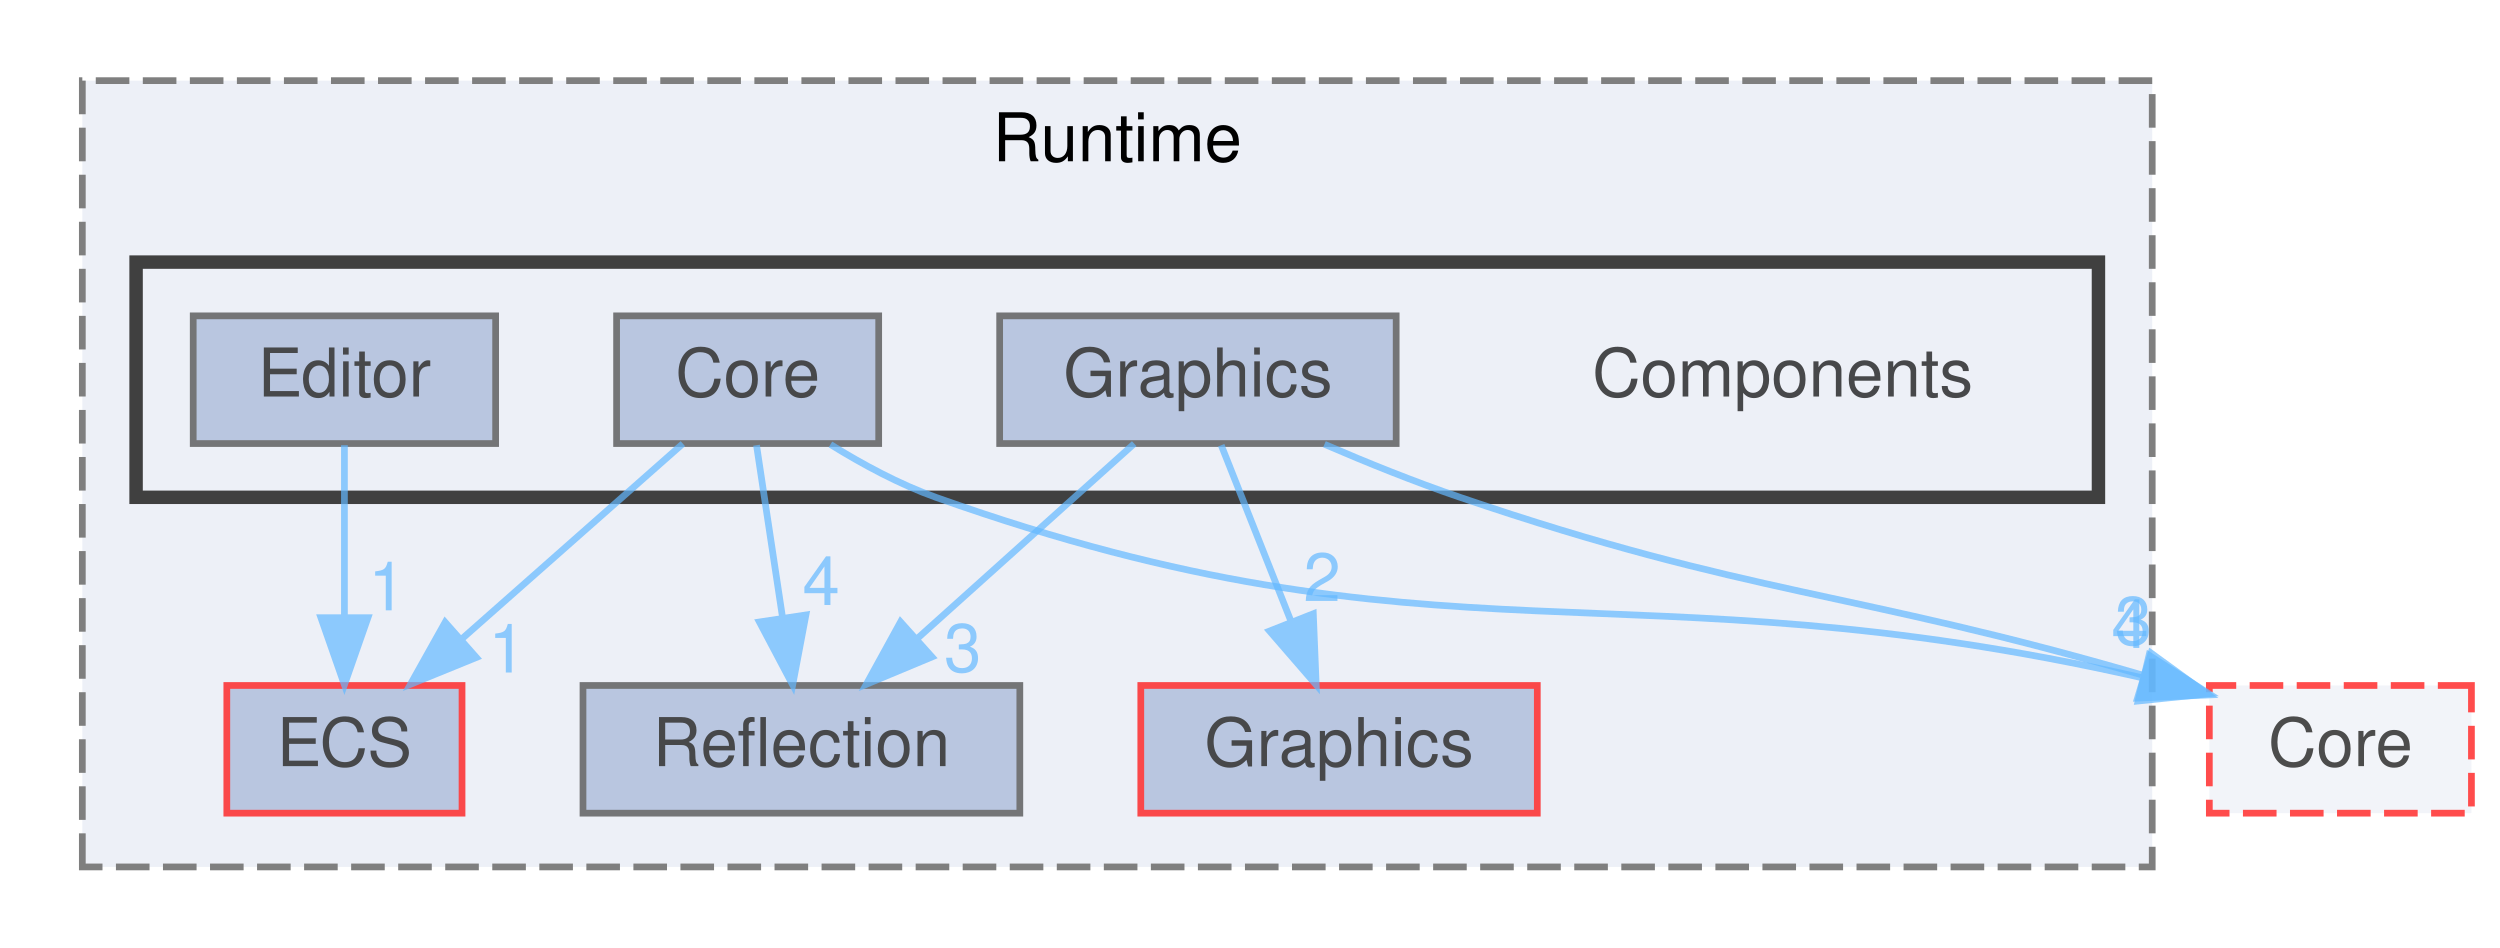
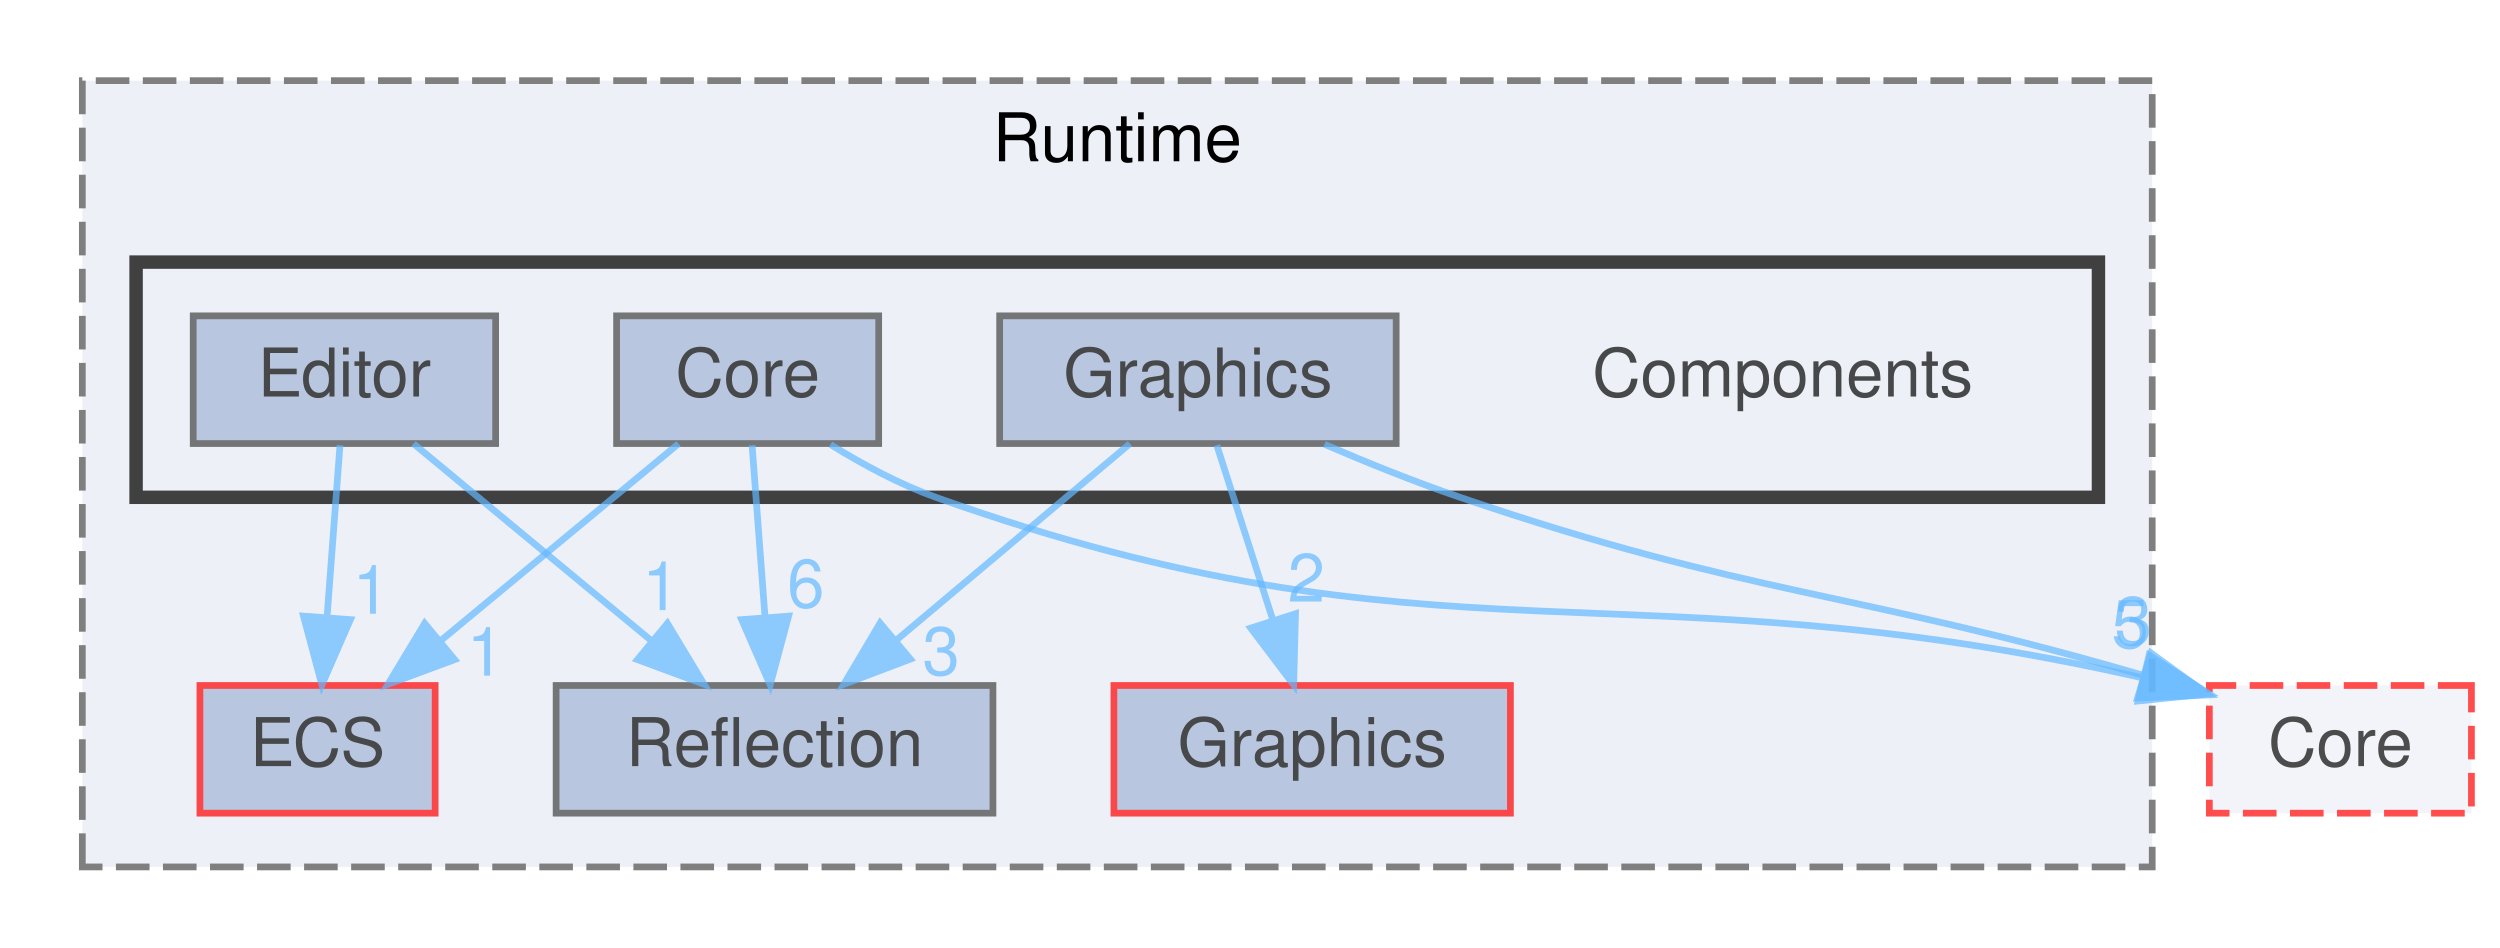
<svg xmlns="http://www.w3.org/2000/svg" xmlns:xlink="http://www.w3.org/1999/xlink" width="372pt" height="141pt" viewBox="0.00 0.00 371.50 141.00">
  <svg id="main" version="1.1" xml:space="preserve">
    <style type="text/css">
.node, .edge {opacity: 0.7;}
.node.selected, .edge.selected {opacity: 1;}
.edge:hover path { stroke: red; }
.edge:hover polygon { stroke: red; fill: red; }
</style>
    <svg id="graph" class="graph">
      <g id="graph0" class="graph" transform="scale(1 1) rotate(0) translate(4 137)">
        <g id="clust1" class="cluster">
          <g id="a_clust1">
            <a xlink:href="dir_9f04efef762572853abdf73f62bebfcc.html" target="_top" xlink:title="Runtime">
              <polygon fill="#edf0f7" stroke="#7f7f7f" stroke-dasharray="5,2" points="8,-8 8,-125 316,-125 316,-8 8,-8" />
              <text text-anchor="middle" x="162" y="-113" font-family="Helvetica,sans-Serif" font-size="10.00">Runtime</text>
            </a>
          </g>
        </g>
        <g id="clust2" class="cluster">
          <g id="a_clust2">
            <a xlink:href="dir_68e5ee02315a150ea198303cea974c1f.html" target="_top">
              <polygon fill="#edf0f7" stroke="#404040" stroke-width="2" points="16,-63 16,-98 308,-98 308,-63 16,-63" />
            </a>
          </g>
        </g>
        <g id="node1" class="node">
          <g id="a_node1">
            <a xlink:href="dir_177deec2380c9242a3b71e61387bd4c4.html" target="_top" xlink:title="Reflection">
-               <polygon fill="#a2b4d6" stroke="#404040" points="147.5,-35 82.5,-35 82.5,-16 147.5,-16 147.5,-35" />
-               <text text-anchor="middle" x="115" y="-23" font-family="Helvetica,sans-Serif" font-size="10.00">Reflection</text>
+               <polygon fill="#a2b4d6" stroke="#404040" points="143.5,-35 78.5,-35 78.5,-16 143.5,-16 143.5,-35" />
+               <text text-anchor="middle" x="111" y="-23" font-family="Helvetica,sans-Serif" font-size="10.00">Reflection</text>
            </a>
          </g>
        </g>
        <g id="node2" class="node">
          <g id="a_node2">
            <a xlink:href="dir_5e12f0ed66b5e5f61b7b40f53564b633.html" target="_top" xlink:title="ECS">
-               <polygon fill="#a2b4d6" stroke="red" points="64.5,-35 29.5,-35 29.5,-16 64.5,-16 64.5,-35" />
-               <text text-anchor="middle" x="47" y="-23" font-family="Helvetica,sans-Serif" font-size="10.00">ECS</text>
+               <polygon fill="#a2b4d6" stroke="red" points="60.5,-35 25.5,-35 25.5,-16 60.5,-16 60.5,-35" />
+               <text text-anchor="middle" x="43" y="-23" font-family="Helvetica,sans-Serif" font-size="10.00">ECS</text>
            </a>
          </g>
        </g>
        <g id="node3" class="node">
          <g id="a_node3">
            <a xlink:href="dir_6091cbee3e268cbb682ad3d3f55cf8b5.html" target="_top" xlink:title="Graphics">
-               <polygon fill="#a2b4d6" stroke="red" points="224.5,-35 165.5,-35 165.5,-16 224.5,-16 224.5,-35" />
-               <text text-anchor="middle" x="195" y="-23" font-family="Helvetica,sans-Serif" font-size="10.00">Graphics</text>
+               <polygon fill="#a2b4d6" stroke="red" points="220.5,-35 161.5,-35 161.5,-16 220.5,-16 220.5,-35" />
+               <text text-anchor="middle" x="191" y="-23" font-family="Helvetica,sans-Serif" font-size="10.00">Graphics</text>
            </a>
          </g>
        </g>
        <g id="node4" class="node">
          <text text-anchor="middle" x="261" y="-78" font-family="Helvetica,sans-Serif" font-size="10.00">Components</text>
        </g>
        <g id="node5" class="node">
          <g id="a_node5">
            <a xlink:href="dir_4c14043934fc375075b88319ac8da164.html" target="_top" xlink:title="Core">
              <polygon fill="#a2b4d6" stroke="#404040" points="126.5,-90 87.5,-90 87.5,-71 126.5,-71 126.5,-90" />
              <text text-anchor="middle" x="107" y="-78" font-family="Helvetica,sans-Serif" font-size="10.00">Core</text>
            </a>
          </g>
        </g>
        <g id="edge1" class="edge">
          <g id="a_edge1">
            <a xlink:href="dir_000005_000028.html" target="_top">
-               <path fill="none" stroke="#63b8ff" d="M108.32,-70.75C109.37,-63.8 110.87,-53.85 112.19,-45.13" />
-               <polygon fill="#63b8ff" stroke="#63b8ff" points="115.67,-45.5 113.7,-35.09 108.75,-44.45 115.67,-45.5" />
+               <path fill="none" stroke="#63b8ff" d="M107.66,-70.75C108.18,-63.8 108.94,-53.85 109.59,-45.13" />
+               <polygon fill="#63b8ff" stroke="#63b8ff" points="113.09,-45.32 110.35,-35.09 106.11,-44.8 113.09,-45.32" />
            </a>
          </g>
          <g id="a_edge1-headlabel">
-             <a xlink:href="dir_000005_000028.html" target="_top" xlink:title="4">
-               <text text-anchor="middle" x="117.94" y="-46.98" font-family="Helvetica,sans-Serif" font-size="10.00" fill="#63b8ff">4</text>
+             <a xlink:href="dir_000005_000028.html" target="_top" xlink:title="6">
+               <text text-anchor="middle" x="115.65" y="-46.62" font-family="Helvetica,sans-Serif" font-size="10.00" fill="#63b8ff">6</text>
            </a>
          </g>
        </g>
        <g id="edge3" class="edge">
          <g id="a_edge3">
            <a xlink:href="dir_000005_000009.html" target="_top">
-               <path fill="none" stroke="#63b8ff" d="M97.36,-70.98C88.49,-63.15 75.13,-51.34 64.39,-41.86" />
-               <polygon fill="#63b8ff" stroke="#63b8ff" points="66.63,-39.17 56.82,-35.17 61.99,-44.41 66.63,-39.17" />
+               <path fill="none" stroke="#63b8ff" d="M96.72,-70.98C87.16,-63.07 72.72,-51.11 61.22,-41.58" />
+               <polygon fill="#63b8ff" stroke="#63b8ff" points="63.4,-38.85 53.47,-35.17 58.94,-44.24 63.4,-38.85" />
            </a>
          </g>
          <g id="a_edge3-headlabel">
            <a xlink:href="dir_000005_000009.html" target="_top" xlink:title="1">
-               <text text-anchor="middle" x="71.2" y="-36.92" font-family="Helvetica,sans-Serif" font-size="10.00" fill="#63b8ff">1</text>
+               <text text-anchor="middle" x="67.98" y="-36.46" font-family="Helvetica,sans-Serif" font-size="10.00" fill="#63b8ff">1</text>
            </a>
          </g>
        </g>
        <g id="node8" class="node">
          <g id="a_node8">
            <a xlink:href="dir_580d866cebc144d44931193ef5e2059b.html" target="_top" xlink:title="Core">
              <polygon fill="#edf0f7" stroke="red" stroke-dasharray="5,2" points="363.5,-35 324.5,-35 324.5,-16 363.5,-16 363.5,-35" />
              <text text-anchor="middle" x="344" y="-23" font-family="Helvetica,sans-Serif" font-size="10.00">Core</text>
            </a>
          </g>
        </g>
        <g id="edge2" class="edge">
          <g id="a_edge2">
            <a xlink:href="dir_000005_000003.html" target="_top">
              <path fill="none" stroke="#63b8ff" d="M119.32,-70.86C124.03,-67.94 129.58,-64.93 135,-63 210.15,-36.3 237.11,-53.63 314.26,-36.2" />
              <polygon fill="#63b8ff" stroke="#63b8ff" points="315.53,-39.5 324.45,-33.77 313.91,-32.69 315.53,-39.5" />
            </a>
          </g>
          <g id="a_edge2-headlabel">
-             <a xlink:href="dir_000005_000003.html" target="_top" xlink:title="4">
-               <text text-anchor="middle" x="312.7" y="-40.59" font-family="Helvetica,sans-Serif" font-size="10.00" fill="#63b8ff">4</text>
+             <a xlink:href="dir_000005_000003.html" target="_top" xlink:title="5">
+               <text text-anchor="middle" x="312.7" y="-40.59" font-family="Helvetica,sans-Serif" font-size="10.00" fill="#63b8ff">5</text>
            </a>
          </g>
        </g>
        <g id="node6" class="node">
          <g id="a_node6">
            <a xlink:href="dir_548f3a7d8ff70cd258b21ce40b814d42.html" target="_top" xlink:title="Editor">
              <polygon fill="#a2b4d6" stroke="#404040" points="69.5,-90 24.5,-90 24.5,-71 69.5,-71 69.5,-90" />
              <text text-anchor="middle" x="47" y="-78" font-family="Helvetica,sans-Serif" font-size="10.00">Editor</text>
            </a>
          </g>
        </g>
        <g id="edge4" class="edge">
          <g id="a_edge4">
-             <a xlink:href="dir_000011_000009.html" target="_top">
-               <path fill="none" stroke="#63b8ff" d="M47,-70.75C47,-63.8 47,-53.85 47,-45.13" />
-               <polygon fill="#63b8ff" stroke="#63b8ff" points="50.5,-45.09 47,-35.09 43.5,-45.09 50.5,-45.09" />
+             <a xlink:href="dir_000011_000028.html" target="_top">
+               <path fill="none" stroke="#63b8ff" d="M57.28,-70.98C66.84,-63.07 81.28,-51.11 92.78,-41.58" />
+               <polygon fill="#63b8ff" stroke="#63b8ff" points="95.06,-44.24 100.53,-35.17 90.6,-38.85 95.06,-44.24" />
            </a>
          </g>
          <g id="a_edge4-headlabel">
+             <a xlink:href="dir_000011_000028.html" target="_top" xlink:title="1">
+               <text text-anchor="middle" x="94.1" y="-46.22" font-family="Helvetica,sans-Serif" font-size="10.00" fill="#63b8ff">1</text>
+             </a>
+           </g>
+         </g>
+         <g id="edge5" class="edge">
+           <g id="a_edge5">
+             <a xlink:href="dir_000011_000009.html" target="_top">
+               <path fill="none" stroke="#63b8ff" d="M46.34,-70.75C45.82,-63.8 45.06,-53.85 44.41,-45.13" />
+               <polygon fill="#63b8ff" stroke="#63b8ff" points="47.89,-44.8 43.65,-35.09 40.91,-45.32 47.89,-44.8" />
+             </a>
+           </g>
+           <g id="a_edge5-headlabel">
            <a xlink:href="dir_000011_000009.html" target="_top" xlink:title="1">
-               <text text-anchor="middle" x="53.34" y="-46.18" font-family="Helvetica,sans-Serif" font-size="10.00" fill="#63b8ff">1</text>
+               <text text-anchor="middle" x="50.99" y="-45.67" font-family="Helvetica,sans-Serif" font-size="10.00" fill="#63b8ff">1</text>
            </a>
          </g>
        </g>
        <g id="node7" class="node">
          <g id="a_node7">
            <a xlink:href="dir_93521a01de8dca83834ef41ed7808424.html" target="_top" xlink:title="Graphics">
              <polygon fill="#a2b4d6" stroke="#404040" points="203.5,-90 144.5,-90 144.5,-71 203.5,-71 203.5,-90" />
              <text text-anchor="middle" x="174" y="-78" font-family="Helvetica,sans-Serif" font-size="10.00">Graphics</text>
            </a>
          </g>
        </g>
-         <g id="edge5" class="edge">
-           <g id="a_edge5">
+         <g id="edge6" class="edge">
+           <g id="a_edge6">
            <a xlink:href="dir_000013_000028.html" target="_top">
-               <path fill="none" stroke="#63b8ff" d="M164.52,-70.98C155.8,-63.15 142.66,-51.34 132.1,-41.86" />
-               <polygon fill="#63b8ff" stroke="#63b8ff" points="134.43,-39.25 124.65,-35.17 129.75,-44.46 134.43,-39.25" />
+               <path fill="none" stroke="#63b8ff" d="M163.88,-70.98C154.56,-63.15 140.53,-51.34 129.26,-41.86" />
+               <polygon fill="#63b8ff" stroke="#63b8ff" points="131.21,-38.93 121.31,-35.17 126.71,-44.29 131.21,-38.93" />
            </a>
          </g>
-           <g id="a_edge5-headlabel">
+           <g id="a_edge6-headlabel">
            <a xlink:href="dir_000013_000028.html" target="_top" xlink:title="3">
-               <text text-anchor="middle" x="139" y="-37.04" font-family="Helvetica,sans-Serif" font-size="10.00" fill="#63b8ff">3</text>
+               <text text-anchor="middle" x="135.79" y="-36.57" font-family="Helvetica,sans-Serif" font-size="10.00" fill="#63b8ff">3</text>
+             </a>
+           </g>
+         </g>
+         <g id="edge8" class="edge">
+           <g id="a_edge8">
+             <a xlink:href="dir_000013_000014.html" target="_top">
+               <path fill="none" stroke="#63b8ff" d="M176.81,-70.75C179.06,-63.72 182.3,-53.62 185.12,-44.84" />
+               <polygon fill="#63b8ff" stroke="#63b8ff" points="188.52,-45.68 188.25,-35.09 181.86,-43.54 188.52,-45.68" />
+             </a>
+           </g>
+           <g id="a_edge8-headlabel">
+             <a xlink:href="dir_000013_000014.html" target="_top" xlink:title="2">
+               <text text-anchor="middle" x="190.13" y="-47.47" font-family="Helvetica,sans-Serif" font-size="10.00" fill="#63b8ff">2</text>
            </a>
          </g>
        </g>
        <g id="edge7" class="edge">
          <g id="a_edge7">
-             <a xlink:href="dir_000013_000014.html" target="_top">
-               <path fill="none" stroke="#63b8ff" d="M177.47,-70.75C180.28,-63.65 184.34,-53.4 187.85,-44.56" />
-               <polygon fill="#63b8ff" stroke="#63b8ff" points="191.17,-45.68 191.6,-35.09 184.66,-43.1 191.17,-45.68" />
-             </a>
-           </g>
-           <g id="a_edge7-headlabel">
-             <a xlink:href="dir_000013_000014.html" target="_top" xlink:title="2">
-               <text text-anchor="middle" x="192.48" y="-47.56" font-family="Helvetica,sans-Serif" font-size="10.00" fill="#63b8ff">2</text>
-             </a>
-           </g>
-         </g>
-         <g id="edge6" class="edge">
-           <g id="a_edge6">
            <a xlink:href="dir_000013_000003.html" target="_top">
              <path fill="none" stroke="#63b8ff" d="M192.83,-70.89C199.16,-68.16 206.32,-65.27 213,-63 256.44,-48.21 271.08,-49.22 314.64,-36.52" />
              <polygon fill="#63b8ff" stroke="#63b8ff" points="315.83,-39.82 324.4,-33.59 313.81,-33.12 315.83,-39.82" />
            </a>
          </g>
-           <g id="a_edge6-headlabel">
+           <g id="a_edge7-headlabel">
            <a xlink:href="dir_000013_000003.html" target="_top" xlink:title="3">
              <text text-anchor="middle" x="313.2" y="-41.07" font-family="Helvetica,sans-Serif" font-size="10.00" fill="#63b8ff">3</text>
            </a>
          </g>
        </g>
      </g>
    </svg>
  </svg>
  <style type="text/css">

[data-mouse-over-selected='false'] { opacity: 0.7; }
[data-mouse-over-selected='true']  { opacity: 1.0; }

</style>
</svg>
